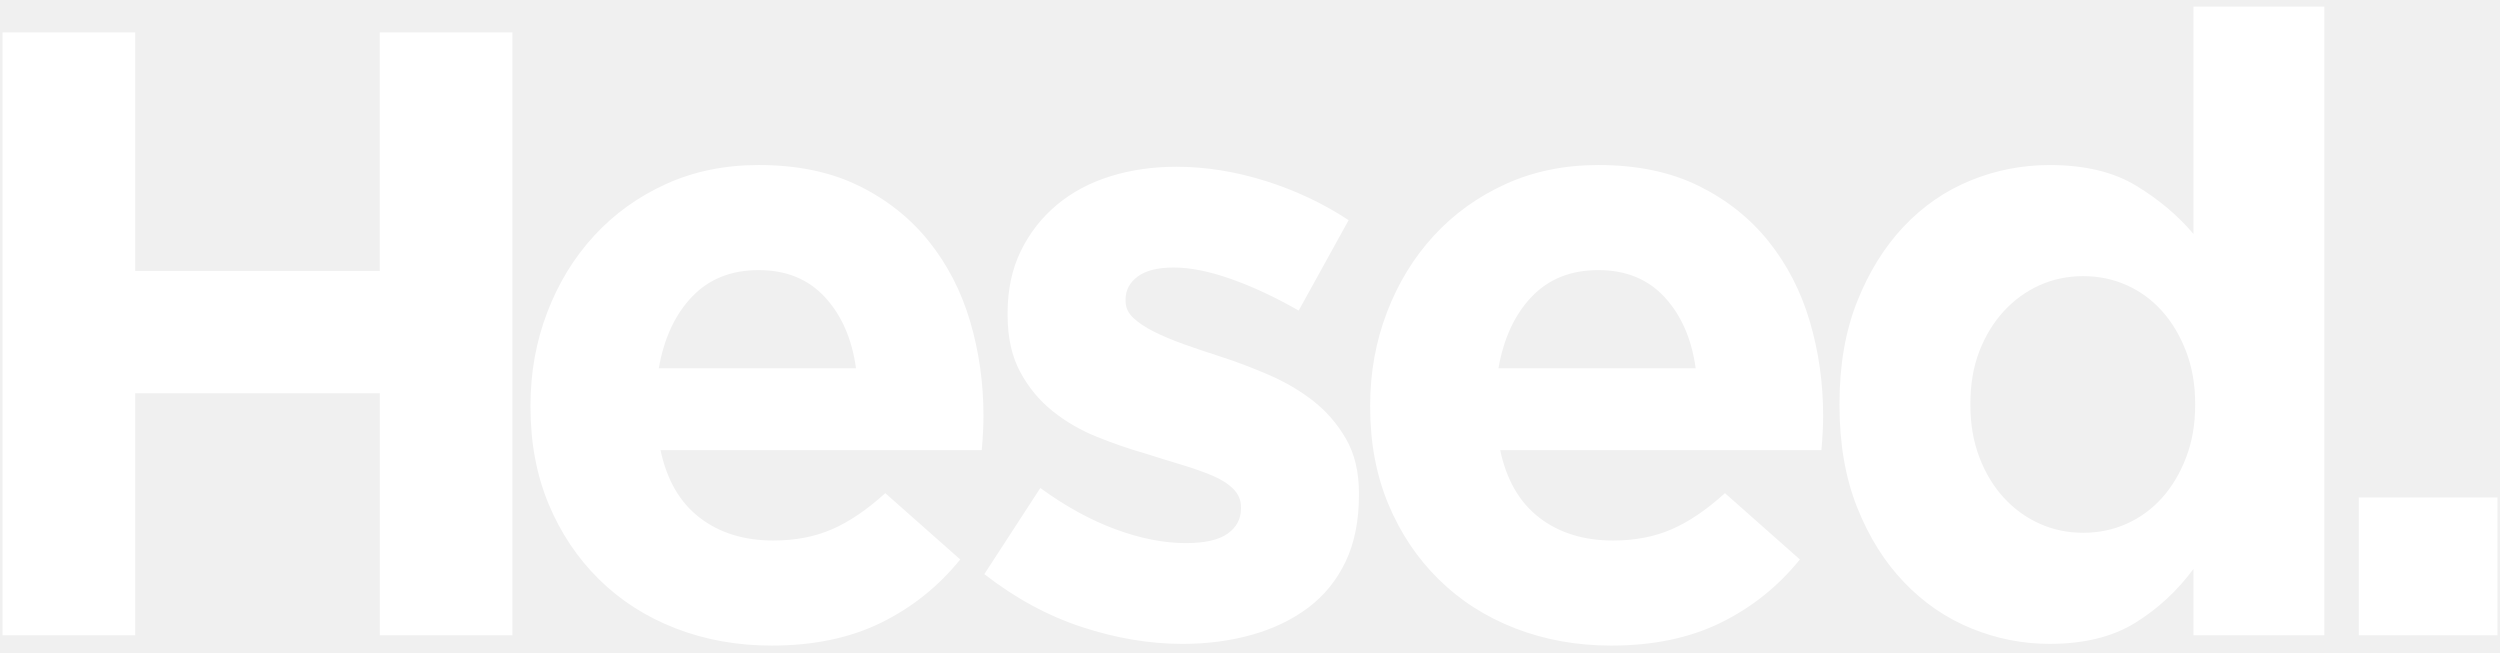
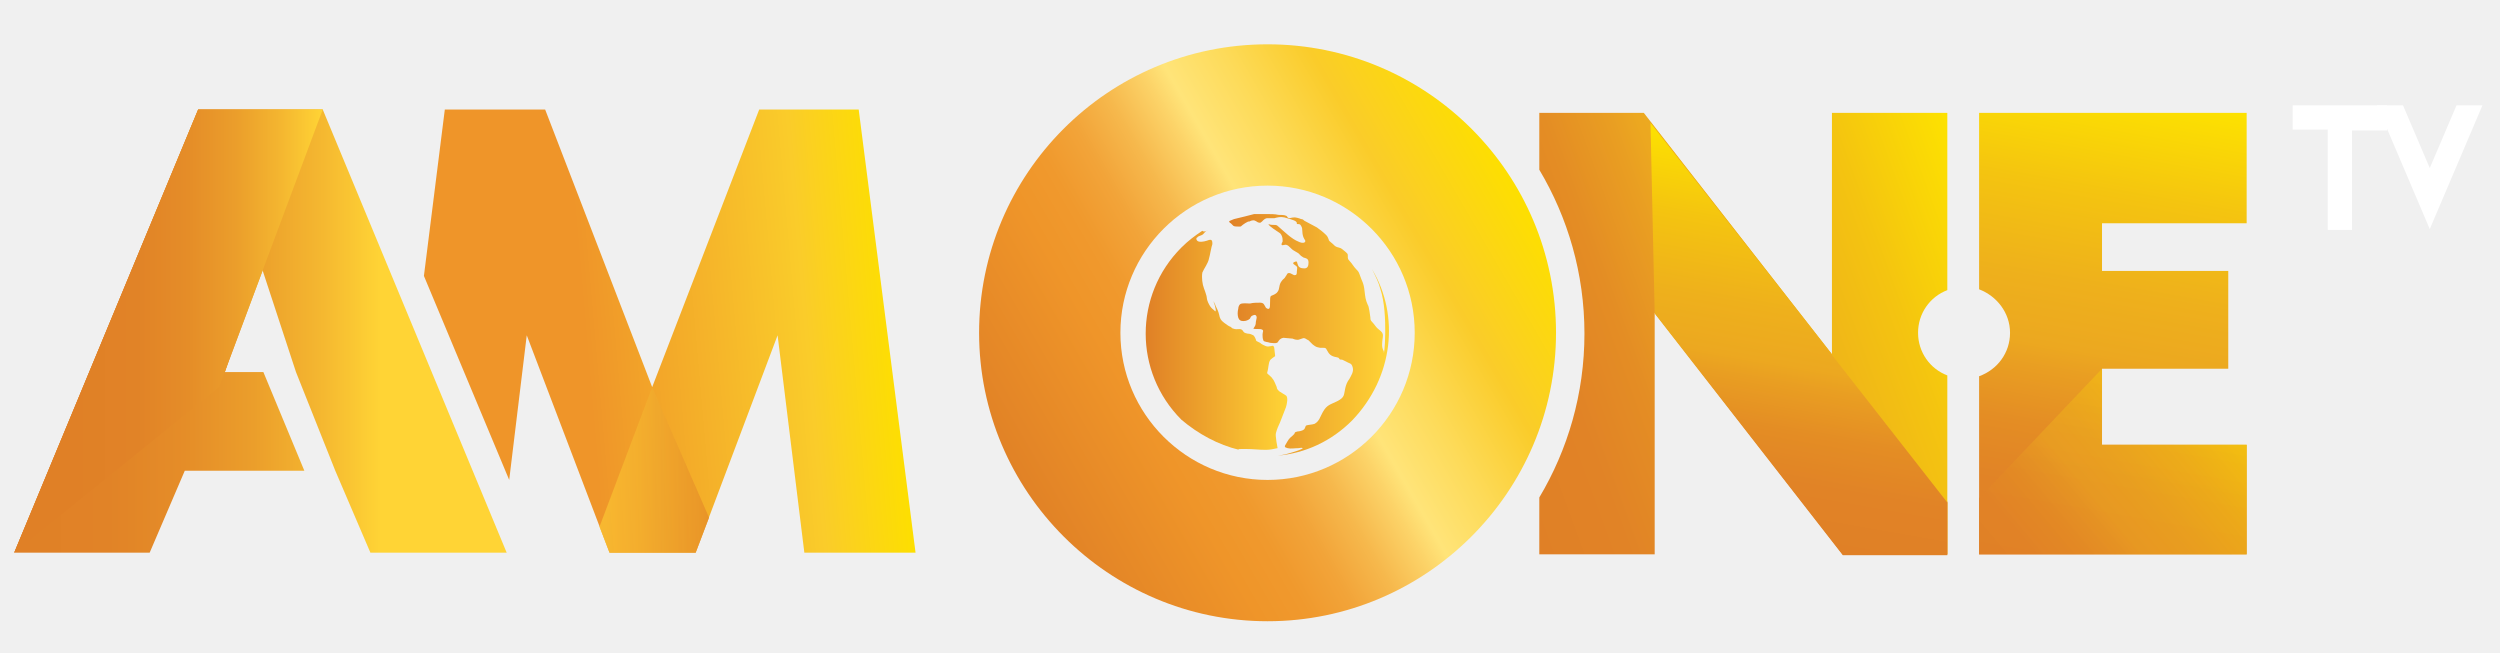
- <svg xmlns="http://www.w3.org/2000/svg" version="1.1" id="Layer_1" x="0px" y="0px" width="299px" height="78px" viewBox="0 0 299 78" enable-background="new 0 0 299 78" xml:space="preserve">
-   <path fill="#FFFFFF" d="M45.421,3.877h15.862v72.1H45.421V47.033H16.169v28.943H0.306v-72.1h15.862v28.531h29.252V3.877z   M116.027,38.433c1.063,3.605,1.596,7.365,1.596,11.279c0,0.617-0.018,1.271-0.051,1.957c-0.036,0.687-0.087,1.408-0.155,2.163  H78.998c0.755,3.57,2.317,6.267,4.687,8.085c2.369,1.82,5.305,2.729,8.807,2.729c2.609,0,4.944-0.445,7.004-1.339  c2.06-0.892,4.188-2.334,6.386-4.326l8.961,7.931c-2.61,3.229-5.768,5.752-9.476,7.571c-3.708,1.818-8.069,2.729-13.081,2.729  c-4.12,0-7.949-0.688-11.484-2.061c-3.538-1.373-6.592-3.329-9.167-5.871c-2.575-2.539-4.583-5.544-6.026-9.012  c-1.442-3.467-2.163-7.329-2.163-11.588v-0.206c0-3.914,0.669-7.622,2.008-11.124s3.209-6.557,5.614-9.167  c2.402-2.609,5.269-4.669,8.6-6.18c3.33-1.509,7.02-2.266,11.073-2.266c4.6,0,8.583,0.824,11.948,2.472  c3.364,1.648,6.163,3.863,8.395,6.644C113.313,31.635,114.961,34.828,116.027,38.433z M102.379,44.047  c-0.481-3.502-1.717-6.335-3.708-8.498c-1.992-2.163-4.635-3.244-7.931-3.244s-5.958,1.065-7.982,3.193  c-2.026,2.129-3.348,4.979-3.966,8.549H102.379z M157.072,47.961c-1.581-1.236-3.365-2.282-5.356-3.142  c-1.992-0.858-3.949-1.597-5.871-2.215c-1.511-0.479-2.936-0.961-4.274-1.442c-1.339-0.479-2.523-0.979-3.553-1.493  c-1.03-0.515-1.854-1.063-2.472-1.647c-0.618-0.583-0.927-1.252-0.927-2.009v-0.206c0-1.098,0.48-2.009,1.442-2.729  c0.96-0.721,2.403-1.082,4.326-1.082c1.991,0,4.291,0.463,6.901,1.391c2.608,0.927,5.286,2.181,8.034,3.759l5.974-10.815  c-3.022-1.991-6.335-3.554-9.939-4.687c-3.605-1.133-7.158-1.7-10.661-1.7c-2.816,0-5.443,0.378-7.879,1.133  c-2.438,0.756-4.567,1.889-6.386,3.399c-1.82,1.511-3.262,3.348-4.326,5.511c-1.065,2.163-1.597,4.652-1.597,7.467v0.207  c0,2.678,0.497,4.943,1.494,6.798c0.995,1.854,2.282,3.416,3.862,4.687c1.579,1.271,3.348,2.301,5.305,3.09  c1.957,0.79,3.896,1.459,5.819,2.008c1.51,0.481,2.952,0.928,4.326,1.34c1.373,0.411,2.592,0.841,3.657,1.287  c1.063,0.447,1.905,0.979,2.523,1.597s0.927,1.339,0.927,2.163v0.206c0,1.235-0.533,2.231-1.597,2.986  c-1.065,0.757-2.729,1.133-4.995,1.133c-2.611,0-5.408-0.548-8.395-1.647c-2.987-1.098-5.992-2.746-9.013-4.944l-6.695,10.3  c3.708,2.885,7.604,4.996,11.69,6.335c4.084,1.339,8.085,2.009,12,2.009c2.951,0,5.717-0.36,8.291-1.082  c2.575-0.721,4.823-1.802,6.747-3.244c1.921-1.442,3.415-3.278,4.48-5.511c1.063-2.23,1.597-4.893,1.597-7.982v-0.206  c0-2.539-0.516-4.702-1.545-6.489C159.955,50.708,158.65,49.197,157.072,47.961z M216.45,38.433  c1.064,3.605,1.597,7.365,1.597,11.279c0,0.617-0.018,1.271-0.052,1.957c-0.035,0.687-0.087,1.408-0.154,2.163h-38.419  c0.755,3.57,2.317,6.267,4.687,8.085c2.369,1.82,5.305,2.729,8.807,2.729c2.608,0,4.944-0.445,7.004-1.339  c2.06-0.892,4.188-2.334,6.386-4.326l8.961,7.931c-2.61,3.229-5.768,5.752-9.476,7.571c-3.708,1.818-8.069,2.729-13.081,2.729  c-4.12,0-7.948-0.688-11.484-2.061c-3.537-1.373-6.592-3.329-9.167-5.871c-2.575-2.539-4.584-5.544-6.025-9.012  c-1.442-3.467-2.163-7.329-2.163-11.588v-0.206c0-3.914,0.669-7.622,2.009-11.124c1.339-3.502,3.209-6.557,5.613-9.167  c2.402-2.609,5.269-4.669,8.601-6.18c3.329-1.509,7.02-2.266,11.072-2.266c4.6,0,8.583,0.824,11.948,2.472  c3.363,1.648,6.162,3.863,8.395,6.644C213.738,31.635,215.385,34.828,216.45,38.433z M202.803,44.047  c-0.481-3.502-1.717-6.335-3.708-8.498c-1.992-2.163-4.635-3.244-7.931-3.244s-5.958,1.065-7.982,3.193  c-2.026,2.129-3.348,4.979-3.966,8.549H202.803z M262.336,0.787h15.656v75.19h-15.656v-7.931c-1.924,2.61-4.241,4.755-6.953,6.438  c-2.713,1.682-6.128,2.523-10.248,2.523c-3.229,0-6.353-0.618-9.373-1.854c-3.022-1.235-5.7-3.072-8.034-5.511  c-2.335-2.437-4.207-5.423-5.613-8.961c-1.408-3.535-2.111-7.604-2.111-12.205V48.27c0-4.6,0.703-8.668,2.111-12.206  c1.406-3.536,3.261-6.522,5.562-8.961c2.3-2.437,4.961-4.274,7.983-5.51c3.021-1.236,6.18-1.854,9.476-1.854  c4.188,0,7.638,0.824,10.352,2.472c2.712,1.648,4.995,3.571,6.85,5.768V0.787z M262.542,48.27c0-2.266-0.36-4.342-1.082-6.231  c-0.721-1.888-1.684-3.502-2.884-4.841c-1.202-1.339-2.61-2.369-4.223-3.09c-1.614-0.721-3.348-1.082-5.202-1.082  c-1.854,0-3.589,0.361-5.201,1.082c-1.614,0.721-3.038,1.751-4.274,3.09c-1.236,1.339-2.215,2.936-2.936,4.789  c-0.721,1.854-1.081,3.949-1.081,6.283v0.206c0,2.266,0.36,4.344,1.081,6.231c0.721,1.89,1.699,3.502,2.936,4.841  s2.66,2.369,4.274,3.09c1.612,0.722,3.348,1.082,5.201,1.082c1.854,0,3.588-0.36,5.202-1.082c1.612-0.721,3.021-1.751,4.223-3.09  c1.2-1.339,2.163-2.951,2.884-4.841c0.722-1.888,1.082-3.966,1.082-6.231V48.27z M282.111,59.496v16.48h16.583v-16.48H282.111z" />
+ <svg xmlns="http://www.w3.org/2000/svg" version="1.1" id="Layer_1" x="0px" y="0px" viewBox="0 0 299 78" style="enable-background:new 0 0 299 78;" xml:space="preserve">
+   <style type="text/css">
+ 	.st0{fill:#FFFFFF;}
+ 	.st1{fill:url(#SVGID_1_);}
+ 	.st2{fill:url(#SVGID_2_);}
+ 	.st3{fill:url(#SVGID_3_);}
+ 	.st4{fill:url(#SVGID_4_);}
+ 	.st5{fill:url(#SVGID_5_);}
+ 	.st6{fill:url(#SVGID_6_);}
+ 	.st7{fill:url(#SVGID_7_);}
+ 	.st8{fill:url(#SVGID_8_);}
+ 	.st9{fill:url(#SVGID_9_);}
+ 	.st10{fill:url(#SVGID_10_);}
+ 	.st11{fill:url(#SVGID_11_);}
+ 	.st12{fill:url(#SVGID_12_);}
+ 	.st13{opacity:0.57;fill:url(#SVGID_13_);}
+ 	.st14{opacity:0.57;fill:url(#SVGID_14_);}
+ 	.st15{fill:url(#SVGID_15_);}
+ 	.st16{fill:url(#SVGID_16_);}
+ 	.st17{fill:url(#SVGID_17_);}
+ 	.st18{fill:url(#SVGID_18_);}
+ 	.st19{fill:url(#SVGID_19_);}
+ 	.st20{opacity:0.57;fill:url(#SVGID_20_);}
+ 	.st21{fill:url(#SVGID_21_);}
+ 	.st22{opacity:0.57;fill:url(#SVGID_22_);}
+ 	.st23{fill:url(#SVGID_23_);}
+ </style>
+   <g>
+     <path class="st0" d="M285.5,12.7v2.9h-4.2v11.9h-2.9V15.5h-4.2v-2.9H285.5z" />
+     <path class="st0" d="M290.6,27.4l-6.3-14.8h3.1l3.2,7.5l3.2-7.5h3.1L290.6,27.4z" />
+   </g>
+   <g>
+     <g>
+       <linearGradient id="SVGID_1_" gradientUnits="userSpaceOnUse" x1="121.68" y1="57.091" x2="181.508" y2="22.549">
+         <stop offset="0" style="stop-color:#E18226" />
+         <stop offset="0.242" style="stop-color:#EF9529" />
+         <stop offset="0.318" style="stop-color:#F0992D" />
+         <stop offset="0.392" style="stop-color:#F2A439" />
+         <stop offset="0.465" style="stop-color:#F6B84C" />
+         <stop offset="0.538" style="stop-color:#FCD368" />
+         <stop offset="0.576" style="stop-color:#FFE479" />
+         <stop offset="0.675" style="stop-color:#FDDB5A" />
+         <stop offset="0.808" style="stop-color:#FACC2A" />
+         <stop offset="1" style="stop-color:#FDDF00" />
+       </linearGradient>
+       <path class="st1" d="M151.6,5.3c-19.1,0-34.5,15.5-34.5,34.5s15.5,34.5,34.5,34.5s34.5-15.5,34.5-34.5S170.7,5.3,151.6,5.3z     M151.6,57.4c-9.7,0-17.6-7.9-17.6-17.6c0-9.7,7.9-17.6,17.6-17.6s17.6,7.9,17.6,17.6C169.2,49.5,161.3,57.4,151.6,57.4z" />
+     </g>
+     <g>
+       <linearGradient id="SVGID_2_" gradientUnits="userSpaceOnUse" x1="156.115" y1="39.131" x2="156.739" y2="39.131">
+         <stop offset="0" style="stop-color:#E08026" />
+         <stop offset="1" style="stop-color:#FFD435" />
+       </linearGradient>
+       <path class="st2" d="M156.3,39c0.1-0.1,0.3-0.1,0.4,0c0,0,0.1,0.1,0.1,0.1c0,0.1,0,0.2-0.1,0.2c-0.1,0-0.2,0-0.3,0    c-0.1,0-0.1,0-0.2,0c0,0,0-0.2,0-0.2C156.2,39,156.2,39,156.3,39z" />
+       <linearGradient id="SVGID_3_" gradientUnits="userSpaceOnUse" x1="154.852" y1="38.295" x2="155.496" y2="38.295">
+         <stop offset="0" style="stop-color:#E08026" />
+         <stop offset="1" style="stop-color:#FFD435" />
+       </linearGradient>
+       <path class="st3" d="M154.9,38.1c0,0,0,0.2,0,0.2c0,0,0.1,0.1,0,0.2c0.2,0,0.3,0,0.4,0.1c0,0,0,0,0,0c0,0,0.1-0.2,0.1-0.2    c0,0,0,0,0-0.1c-0.1,0-0.3-0.2-0.3-0.2L154.9,38.1z" />
+       <linearGradient id="SVGID_4_" gradientUnits="userSpaceOnUse" x1="154.631" y1="38.301" x2="155.687" y2="38.301">
+         <stop offset="0" style="stop-color:#E08026" />
+         <stop offset="1" style="stop-color:#FFD435" />
+       </linearGradient>
+       <path class="st4" d="M154.9,37.9l0.2,0c0.4,0,0.2,0.1,0.4,0.2c0,0,0.1,0.1,0.2,0.1c0,0,0,0.1,0,0.2c-0.1,0.4-0.4,0.4-0.4,0.3    c-0.1-0.1-0.1-0.1-0.3-0.1c-0.1,0-0.3,0-0.3-0.1c0-0.1,0-0.1,0.1-0.1c-0.1-0.1,0-0.2,0-0.3C154.7,37.9,154.8,37.9,154.9,37.9z" />
+       <linearGradient id="SVGID_5_" gradientUnits="userSpaceOnUse" x1="153.058" y1="38.364" x2="153.588" y2="38.364">
+         <stop offset="0" style="stop-color:#E08026" />
+         <stop offset="1" style="stop-color:#FFD435" />
+       </linearGradient>
+       <path class="st5" d="M153.1,38.2L153.1,38.2c0.1,0.1,0,0.2,0.2,0.3c0.2,0.1,0.3,0,0.3,0c0,0,0-0.1,0-0.1    C153.3,38.3,153.3,38.4,153.1,38.2z" />
+       <linearGradient id="SVGID_6_" gradientUnits="userSpaceOnUse" x1="152.927" y1="38.128" x2="153.014" y2="38.128">
+         <stop offset="0" style="stop-color:#E08026" />
+         <stop offset="1" style="stop-color:#FFD435" />
+       </linearGradient>
+       <path class="st6" d="M152.9,38.1L152.9,38.1C153,38.1,153,38.1,152.9,38.1C153,38.1,153,38.1,152.9,38.1z" />
+       <linearGradient id="SVGID_7_" gradientUnits="userSpaceOnUse" x1="152.191" y1="37.917" x2="152.604" y2="37.917">
+         <stop offset="0" style="stop-color:#E08026" />
+         <stop offset="1" style="stop-color:#FFD435" />
+       </linearGradient>
+       <path class="st7" d="M152.2,37.9c0.1,0,0.2,0.1,0.3,0.1c0,0,0.1-0.1,0.1-0.1C152.4,37.8,152.4,37.9,152.2,37.9z" />
+       <linearGradient id="SVGID_8_" gradientUnits="userSpaceOnUse" x1="151.935" y1="38.025" x2="152.176" y2="38.025">
+         <stop offset="0" style="stop-color:#E08026" />
+         <stop offset="1" style="stop-color:#FFD435" />
+       </linearGradient>
+       <path class="st8" d="M151.9,38.1L151.9,38.1c0.1,0.1,0-0.2,0.2-0.2C152,37.9,151.9,38,151.9,38.1z" />
+       <linearGradient id="SVGID_9_" gradientUnits="userSpaceOnUse" x1="151.798" y1="38.191" x2="153.791" y2="38.191">
+         <stop offset="0" style="stop-color:#E08026" />
+         <stop offset="1" style="stop-color:#FFD435" />
+       </linearGradient>
+       <path class="st9" d="M151.8,37.9c0.1-0.2,0.5-0.2,0.8-0.2c0.4,0.2,0.6,0.4,0.7,0.4c0.1,0,0.4-0.1,0.5,0.1c0,0.1,0,0.2,0,0.3    c0.1,0-0.3,0.2-0.5,0.1c-0.1,0-0.2-0.1-0.3-0.2c0,0-0.1-0.2-0.1-0.2c0,0,0,0,0,0c-0.1,0-0.1-0.1-0.1-0.2c-0.2-0.1-0.1,0.1-0.3,0    c0,0-0.2-0.1-0.2-0.1c0,0.1,0,0.2-0.2,0.3c-0.2,0.1-0.3,0-0.2,0c0,0,0-0.1,0-0.1C151.8,38.1,151.7,38,151.8,37.9z" />
+       <linearGradient id="SVGID_10_" gradientUnits="userSpaceOnUse" x1="137.057" y1="40.545" x2="153.942" y2="40.545">
+         <stop offset="0" style="stop-color:#E08026" />
+         <stop offset="1" style="stop-color:#FFD435" />
+       </linearGradient>
+       <path class="st10" d="M148.2,53.8c-0.3-0.1,0.2-0.1,0.3-0.1l0.5,0c0.9,0,1.5,0.1,2.4,0.1c0.5,0,0.9-0.1,1.4-0.2    c0,0-0.3-1.5-0.2-1.8c0.1-0.4,0.3-0.9,0.5-1.3c0.2-0.5,0.5-1.3,0.7-1.8c0.1-0.3,0.3-1.2,0-1.4c-0.2-0.1-0.6-0.4-0.8-0.5    c-0.2-0.2-0.3-0.3-0.3-0.5c-0.1-0.2-0.3-0.8-0.5-1c-0.1-0.2-0.4-0.4-0.6-0.6c-0.1-0.1,0-0.3,0-0.3c0.1-0.3,0.1-1,0.3-1.3    c0-0.1,0.6-0.5,0.6-0.5c0,0,0,0,0-0.1c0-0.1-0.1-0.9-0.1-0.9c0-0.1-0.1-0.2-0.1-0.2c0-0.1-0.3,0-0.3,0c-0.2,0-0.3,0.1-0.6,0    c-0.2-0.1-0.5-0.2-0.7-0.4l-0.4-0.2c-0.1-0.1-0.1-0.1-0.1-0.2c-0.1-0.2-0.1-0.3-0.3-0.5c-0.2-0.1-0.4-0.2-0.7-0.2    c-0.4-0.1-0.4-0.1-0.6-0.4c-0.3-0.3-0.6,0-1.1-0.2c-0.1,0-0.2-0.1-0.3-0.2c-0.3-0.1-0.5-0.3-0.8-0.5c-0.4-0.3-0.5-0.5-0.6-1    c-0.1-0.4-0.2-0.6-0.4-1c-0.1-0.3-0.1-0.3-0.3-0.6c0.2,0.4,0.2,0.6,0.3,1c0,0.3,0,0.3-0.2,0.1c-0.4-0.3-0.5-0.5-0.7-0.9    c-0.2-0.5-0.1-0.3-0.2-0.8c-0.1-0.4-0.2-0.6-0.3-0.9c-0.2-0.5-0.3-1.3-0.2-1.9c0.2-0.5,0.7-1.1,0.8-1.7c0.1-0.3,0.3-1.5,0.4-1.7    c0-0.3,0-0.6-0.4-0.5l-0.3,0.1c-0.3,0.1-0.9,0.2-1.1,0c-0.2-0.2-0.1-0.4,0-0.4c0.1-0.2,0.5-0.2,0.7-0.4c0.2-0.2,0.3-0.4,0.6-0.5    c-0.2,0.1-0.5,0.3-0.7,0.1c-0.9,0.6-1.7,1.2-2.5,2c-5.7,5.7-5.7,14.9,0,20.6C143.3,51.9,145.7,53.2,148.2,53.8z" />
+       <linearGradient id="SVGID_11_" gradientUnits="userSpaceOnUse" x1="146.827" y1="39.82" x2="166.131" y2="39.82">
+         <stop offset="0" style="stop-color:#E08026" />
+         <stop offset="1" style="stop-color:#FFD435" />
+       </linearGradient>
+       <path class="st11" d="M164.1,32.2c0.4,0.8,0.8,1.6,1,2.4c1,3,0.4,8.7,0.4,7.4c0,0-0.2-0.3-0.2-0.7c0-1.2,0.4-1.3-0.4-1.9    c-0.3-0.2-0.5-0.6-0.8-0.9c-0.2-0.2-0.2-0.3-0.2-0.5c0-0.1-0.2-1.5-0.3-1.5c-0.3-0.7-0.3-0.9-0.4-1.7c-0.1-1-0.3-1.1-0.6-2    c-0.1-0.3-0.2-0.4-0.4-0.6c-0.3-0.3-0.5-0.7-0.8-1c-0.2-0.2-0.2-0.3-0.2-0.5c0-0.4,0-0.3-0.3-0.6c-0.4-0.3-0.4-0.4-0.8-0.5    c-0.5-0.1-0.5-0.3-0.9-0.6c-0.1-0.1-0.3-0.2-0.3-0.4c-0.1-0.2-0.1-0.3-0.3-0.5c-0.3-0.3-0.8-0.7-1.1-0.9l-1.5-0.8    c-0.1-0.1-0.2-0.2-0.4-0.2c-0.2-0.1-0.6-0.2-0.8-0.2c-0.4,0-0.6,0.2-0.8,0c0,0-0.1-0.2-0.2-0.2c-0.2-0.1-0.6-0.1-0.9-0.1    c-0.4-0.1-0.9-0.1-1.4-0.1c-0.4,0-1.2,0-1.5,0c-0.4,0.1-1.9,0.5-2.4,0.6c-0.2,0.1-0.6,0.2-0.6,0.3c0,0,0.1,0.2,0.2,0.2    c0.1,0.1,0.2,0.2,0.3,0.3c0.1,0.1,0.5,0.1,0.7,0.1c0.2,0,0.2,0,0.3-0.1c0.1-0.1,0.8-0.6,0.9-0.5c0.4-0.2,0.6-0.2,0.9,0    c0.1,0.1,0.4,0.2,0.5,0.1c0.2-0.1,0.3-0.4,0.7-0.5c0.1,0,0.9,0,0.9,0c0.4-0.1,0.7-0.2,1.2-0.1c0.3,0.1,1.2,0.3,1.4,0.5    c0.1,0.1,0.1,0.1,0.1,0.2c0,0.1,0,0.1,0.1,0.1c0.2,0,0.3,0,0.4,0.2c0.3,0.4,0,0.9,0.4,1.6c0.1,0.1,0.2,0.3,0,0.4    c-0.2,0.1-0.5,0-0.7-0.1c-0.8-0.3-1.7-1.2-2.4-1.8c-0.2-0.2-0.3-0.2-0.5-0.2c-0.3,0-0.4,0-0.7-0.1c0.1,0.3,1,0.8,1.4,1.1    c0.2,0.2,0.3,0.5,0.3,0.8c0,0,0,0.2,0,0.2c0,0-0.2,0.3-0.1,0.4c0.1,0.1,0.4-0.1,0.6,0c0.3,0.1,0.5,0.5,0.9,0.7    c0,0,0.5,0.3,0.5,0.3c0,0,0.3,0.3,0.3,0.3c0,0,0.3,0.2,0.3,0.2c0.3,0.1,0.6,0.1,0.6,0.6c0,0.4-0.1,0.7-0.5,0.7    c-0.4,0-0.7-0.1-0.8-0.5c-0.1-0.2,0-0.4-0.3-0.3c-0.6,0.2,0.1,0.4,0.2,0.6c0.1,0.1,0,0.4,0,0.6c0,0.2,0,0.4-0.2,0.4    c-0.2,0.1-0.6-0.4-0.9-0.2c-0.1,0.1-0.1,0.2-0.2,0.3l0,0c-0.2,0.4-0.3,0.3-0.5,0.6c-0.4,0.5-0.2,0.9-0.5,1.3    c-0.2,0.3-0.6,0.4-0.8,0.5c-0.2,0.2,0,1.3-0.2,1.5l0,0c-0.1,0.1-0.3,0-0.4-0.1c-0.2-0.3-0.2-0.6-0.7-0.6c-0.4,0-0.8,0-1.2,0.1    c-0.3,0-1-0.1-1.2,0.1c-0.1,0.1-0.2,0.3-0.2,0.5c-0.1,0.4-0.1,0.8,0,1.1c0.1,0.3,0.3,0.4,0.6,0.4c0.3,0,0.6-0.1,0.8-0.3    c0.1-0.2,0.1-0.3,0.4-0.4c0.2-0.1,0.4,0,0.4,0.3l-0.1,0.5c0,0.4-0.1,0.5-0.3,0.8c0.2,0.1,0.8,0,1,0.1c0.3,0.1,0.1,0.3,0.1,0.6    c0,0.2,0,0.5,0.1,0.7c0,0.2,0.6,0.2,0.8,0.3c0.2,0,0.6,0.1,0.8,0c0.2,0,0.2-0.5,0.8-0.6c0.1,0,1.1,0.1,1.1,0.1    c0.2,0.1,0.6,0.2,0.8,0.1c0.4-0.1,0.5-0.3,0.9,0c0,0,0.2,0.1,0.2,0.1l0.5,0.5c0.4,0.3,0.4,0.3,0.9,0.4l0.4,0c0.1,0,0.2,0,0.3,0.1    c0.2,0.3,0.3,0.7,0.8,0.9c0.2,0.1,0.5,0.1,0.7,0.2c0.1,0.1,0.1,0.2,0.2,0.2c0,0,0.3,0,0.4,0.1c0.2,0.1,0.4,0.2,0.6,0.3    c0.3,0.1,0.4,0.2,0.5,0.6c0.1,0.5-0.2,0.9-0.4,1.3c-0.3,0.4-0.4,0.7-0.5,1.1c-0.2,0.8,0,1.1-1,1.6c-0.8,0.4-1.2,0.4-1.7,1.3    c-0.3,0.5-0.4,1.1-1,1.4c-0.3,0.1-0.8,0.1-1,0.2c-0.1,0.1-0.1,0.4-0.3,0.5c-0.1,0.1-0.5,0.2-0.7,0.2c-0.4,0.1-0.3,0.1-0.4,0.3    c0,0-0.2,0.2-0.2,0.2c-0.5,0.4-0.5,0.5-0.8,1c-0.2,0.3-0.2,0.4,0.2,0.5c0.4,0.1,0.8,0,1.3,0c0.1,0,0.4-0.1,0.5,0    c0,0.1-0.4,0.2-0.6,0.3c-0.9,0.3-1.6,0.5-2.4,0.6c3.3-0.3,6.4-1.7,8.9-4.2C166.7,45.1,167.4,37.7,164.1,32.2z" />
+     </g>
+     <linearGradient id="SVGID_12_" gradientUnits="userSpaceOnUse" x1="210.904" y1="64.644" x2="219.055" y2="18.416">
+       <stop offset="0" style="stop-color:#E08026" />
+       <stop offset="0.159" style="stop-color:#E18326" />
+       <stop offset="0.287" style="stop-color:#E48D24" />
+       <stop offset="0.403" style="stop-color:#E99E22" />
+       <stop offset="0.454" style="stop-color:#ECA820" />
+       <stop offset="0.586" style="stop-color:#EEB01C" />
+       <stop offset="0.786" style="stop-color:#F4C410" />
+       <stop offset="1" style="stop-color:#FDE200" />
+     </linearGradient>
+     <polygon class="st12" points="197.4,14.6 232.9,60 232.9,66.3 220.4,66.3 197.9,37.4  " />
+     <linearGradient id="SVGID_13_" gradientUnits="userSpaceOnUse" x1="240.89" y1="71.277" x2="266.142" y2="50.087">
+       <stop offset="0" style="stop-color:#E08026" />
+       <stop offset="0.159" style="stop-color:#E18326" />
+       <stop offset="0.287" style="stop-color:#E48D24" />
+       <stop offset="0.403" style="stop-color:#E99E22" />
+       <stop offset="0.454" style="stop-color:#ECA820" />
+       <stop offset="0.586" style="stop-color:#EEB01C" />
+       <stop offset="0.786" style="stop-color:#F4C410" />
+       <stop offset="1" style="stop-color:#FDE200" />
+     </linearGradient>
+     <polygon class="st13" points="236.7,59.6 251.4,44.1 251.4,53.2 268.7,53.2 268.7,66.3 236.7,66.3  " />
+     <linearGradient id="SVGID_14_" gradientUnits="userSpaceOnUse" x1="71.678" y1="56.212" x2="84.795" y2="56.212">
+       <stop offset="0" style="stop-color:#FFD435" />
+       <stop offset="0.37" style="stop-color:#F5B830" />
+       <stop offset="1" style="stop-color:#E08026" />
+     </linearGradient>
+     <polygon class="st14" points="78,46.3 71.7,63 72.9,66.1 83.2,66.1 84.8,61.9  " />
+     <linearGradient id="SVGID_15_" gradientUnits="userSpaceOnUse" x1="1.685" y1="39.634" x2="38.594" y2="39.634">
+       <stop offset="0" style="stop-color:#E08026" />
+       <stop offset="0.19" style="stop-color:#E08026" />
+       <stop offset="0.399" style="stop-color:#E18327" />
+       <stop offset="0.567" style="stop-color:#E58D28" />
+       <stop offset="0.719" style="stop-color:#EB9E2B" />
+       <stop offset="0.863" style="stop-color:#F4B630" />
+       <stop offset="1" style="stop-color:#FFD435" />
+     </linearGradient>
+     <polygon class="st15" points="1.7,66.1 23.7,13.1 38.6,13.1 26.2,46.3  " />
+     <linearGradient id="SVGID_16_" gradientUnits="userSpaceOnUse" x1="51.532" y1="42.246" x2="107.011" y2="37.392">
+       <stop offset="0.333" style="stop-color:#EF9529" />
+       <stop offset="0.808" style="stop-color:#FACC2A" />
+       <stop offset="1" style="stop-color:#FDDF00" />
+     </linearGradient>
+     <polygon class="st16" points="102.7,13.1 90.8,13.1 78,46.3 65.2,13.1 53.2,13.1 50.7,33 60.9,57.4 63,40.1 72.9,66.1 83.2,66.1    93,40.1 96.2,66.1 109.5,66.1  " />
+     <g>
+       <linearGradient id="SVGID_17_" gradientUnits="userSpaceOnUse" x1="1.685" y1="39.634" x2="60.56" y2="39.634">
+         <stop offset="0" style="stop-color:#E08026" />
+         <stop offset="0.192" style="stop-color:#E18327" />
+         <stop offset="0.346" style="stop-color:#E58D28" />
+         <stop offset="0.486" style="stop-color:#EB9E2B" />
+         <stop offset="0.618" style="stop-color:#F4B630" />
+         <stop offset="0.745" style="stop-color:#FFD435" />
+         <stop offset="1" style="stop-color:#FFD435" />
+       </linearGradient>
+       <polygon class="st17" points="38.6,13.1 23.7,13.1 1.7,66.1 17.9,66.1 22.1,56.3 36.4,56.3 31.5,44.5 26.9,44.5 31.1,31.4     35.4,44.5 40.1,56.3 44.3,66.1 60.6,66.1   " />
+     </g>
+     <linearGradient id="SVGID_18_" gradientUnits="userSpaceOnUse" x1="247.727" y1="68.259" x2="257.717" y2="11.6">
+       <stop offset="0" style="stop-color:#E08026" />
+       <stop offset="0.159" style="stop-color:#E18326" />
+       <stop offset="0.287" style="stop-color:#E48D24" />
+       <stop offset="0.403" style="stop-color:#E99E22" />
+       <stop offset="0.454" style="stop-color:#ECA820" />
+       <stop offset="0.586" style="stop-color:#EEB01C" />
+       <stop offset="0.786" style="stop-color:#F4C410" />
+       <stop offset="1" style="stop-color:#FDE200" />
+     </linearGradient>
+     <path class="st18" d="M268.7,26.7V13.5h-32v21.1c2.1,0.8,3.7,2.8,3.7,5.2c0,2.4-1.5,4.4-3.7,5.2v21.3h32V53.2h-17.3v-9.1h15.1V32.4   h-15.1v-5.7H268.7z" />
+     <linearGradient id="SVGID_19_" gradientUnits="userSpaceOnUse" x1="178.505" y1="50.851" x2="238.52" y2="29.008">
+       <stop offset="0" style="stop-color:#E08026" />
+       <stop offset="0.159" style="stop-color:#E18326" />
+       <stop offset="0.287" style="stop-color:#E48D24" />
+       <stop offset="0.403" style="stop-color:#E99E22" />
+       <stop offset="0.454" style="stop-color:#ECA820" />
+       <stop offset="0.586" style="stop-color:#EEB01C" />
+       <stop offset="0.786" style="stop-color:#F4C410" />
+       <stop offset="1" style="stop-color:#FDE200" />
+     </linearGradient>
+     <path class="st19" d="M229.4,39.8c0-2.3,1.4-4.3,3.5-5.1V13.5h-13.8v28.9l-22.5-28.9h-12.5v6.8c3.4,5.7,5.4,12.4,5.4,19.6   s-2,13.9-5.4,19.6v6.8h13.8V37.4l22.5,28.9h12.5V44.9C230.8,44.1,229.4,42.1,229.4,39.8z" />
+     <linearGradient id="SVGID_20_" gradientUnits="userSpaceOnUse" x1="240.89" y1="71.277" x2="266.142" y2="50.087">
+       <stop offset="0" style="stop-color:#E08026" />
+       <stop offset="0.159" style="stop-color:#E18326" />
+       <stop offset="0.287" style="stop-color:#E48D24" />
+       <stop offset="0.403" style="stop-color:#E99E22" />
+       <stop offset="0.454" style="stop-color:#ECA820" />
+       <stop offset="0.586" style="stop-color:#EEB01C" />
+       <stop offset="0.786" style="stop-color:#F4C410" />
+       <stop offset="1" style="stop-color:#FDE200" />
+     </linearGradient>
+     <polygon class="st20" points="236.7,59.6 251.4,44.1 251.4,53.2 268.7,53.2 268.7,66.3 236.7,66.3  " />
+     <linearGradient id="SVGID_21_" gradientUnits="userSpaceOnUse" x1="210.904" y1="64.726" x2="219.055" y2="18.498">
+       <stop offset="0" style="stop-color:#E08026" />
+       <stop offset="0.159" style="stop-color:#E18326" />
+       <stop offset="0.287" style="stop-color:#E48D24" />
+       <stop offset="0.403" style="stop-color:#E99E22" />
+       <stop offset="0.454" style="stop-color:#ECA820" />
+       <stop offset="0.586" style="stop-color:#EEB01C" />
+       <stop offset="0.786" style="stop-color:#F4C410" />
+       <stop offset="1" style="stop-color:#FDE200" />
+     </linearGradient>
+     <polygon class="st21" points="197.4,14.7 232.9,60.1 232.9,66.4 220.4,66.4 197.9,37.5  " />
+     <linearGradient id="SVGID_22_" gradientUnits="userSpaceOnUse" x1="71.678" y1="56.212" x2="84.795" y2="56.212">
+       <stop offset="0" style="stop-color:#FFD435" />
+       <stop offset="0.37" style="stop-color:#F5B830" />
+       <stop offset="1" style="stop-color:#E08026" />
+     </linearGradient>
+     <polygon class="st22" points="78,46.3 71.7,63 72.9,66.1 83.2,66.1 84.8,61.9  " />
+     <linearGradient id="SVGID_23_" gradientUnits="userSpaceOnUse" x1="1.685" y1="39.634" x2="38.594" y2="39.634">
+       <stop offset="0" style="stop-color:#E08026" />
+       <stop offset="0.19" style="stop-color:#E08026" />
+       <stop offset="0.399" style="stop-color:#E18327" />
+       <stop offset="0.567" style="stop-color:#E58D28" />
+       <stop offset="0.719" style="stop-color:#EB9E2B" />
+       <stop offset="0.863" style="stop-color:#F4B630" />
+       <stop offset="1" style="stop-color:#FFD435" />
+     </linearGradient>
+     <polygon class="st23" points="1.7,66.1 23.7,13.1 38.6,13.1 26.2,46.3  " />
+   </g>
</svg>
